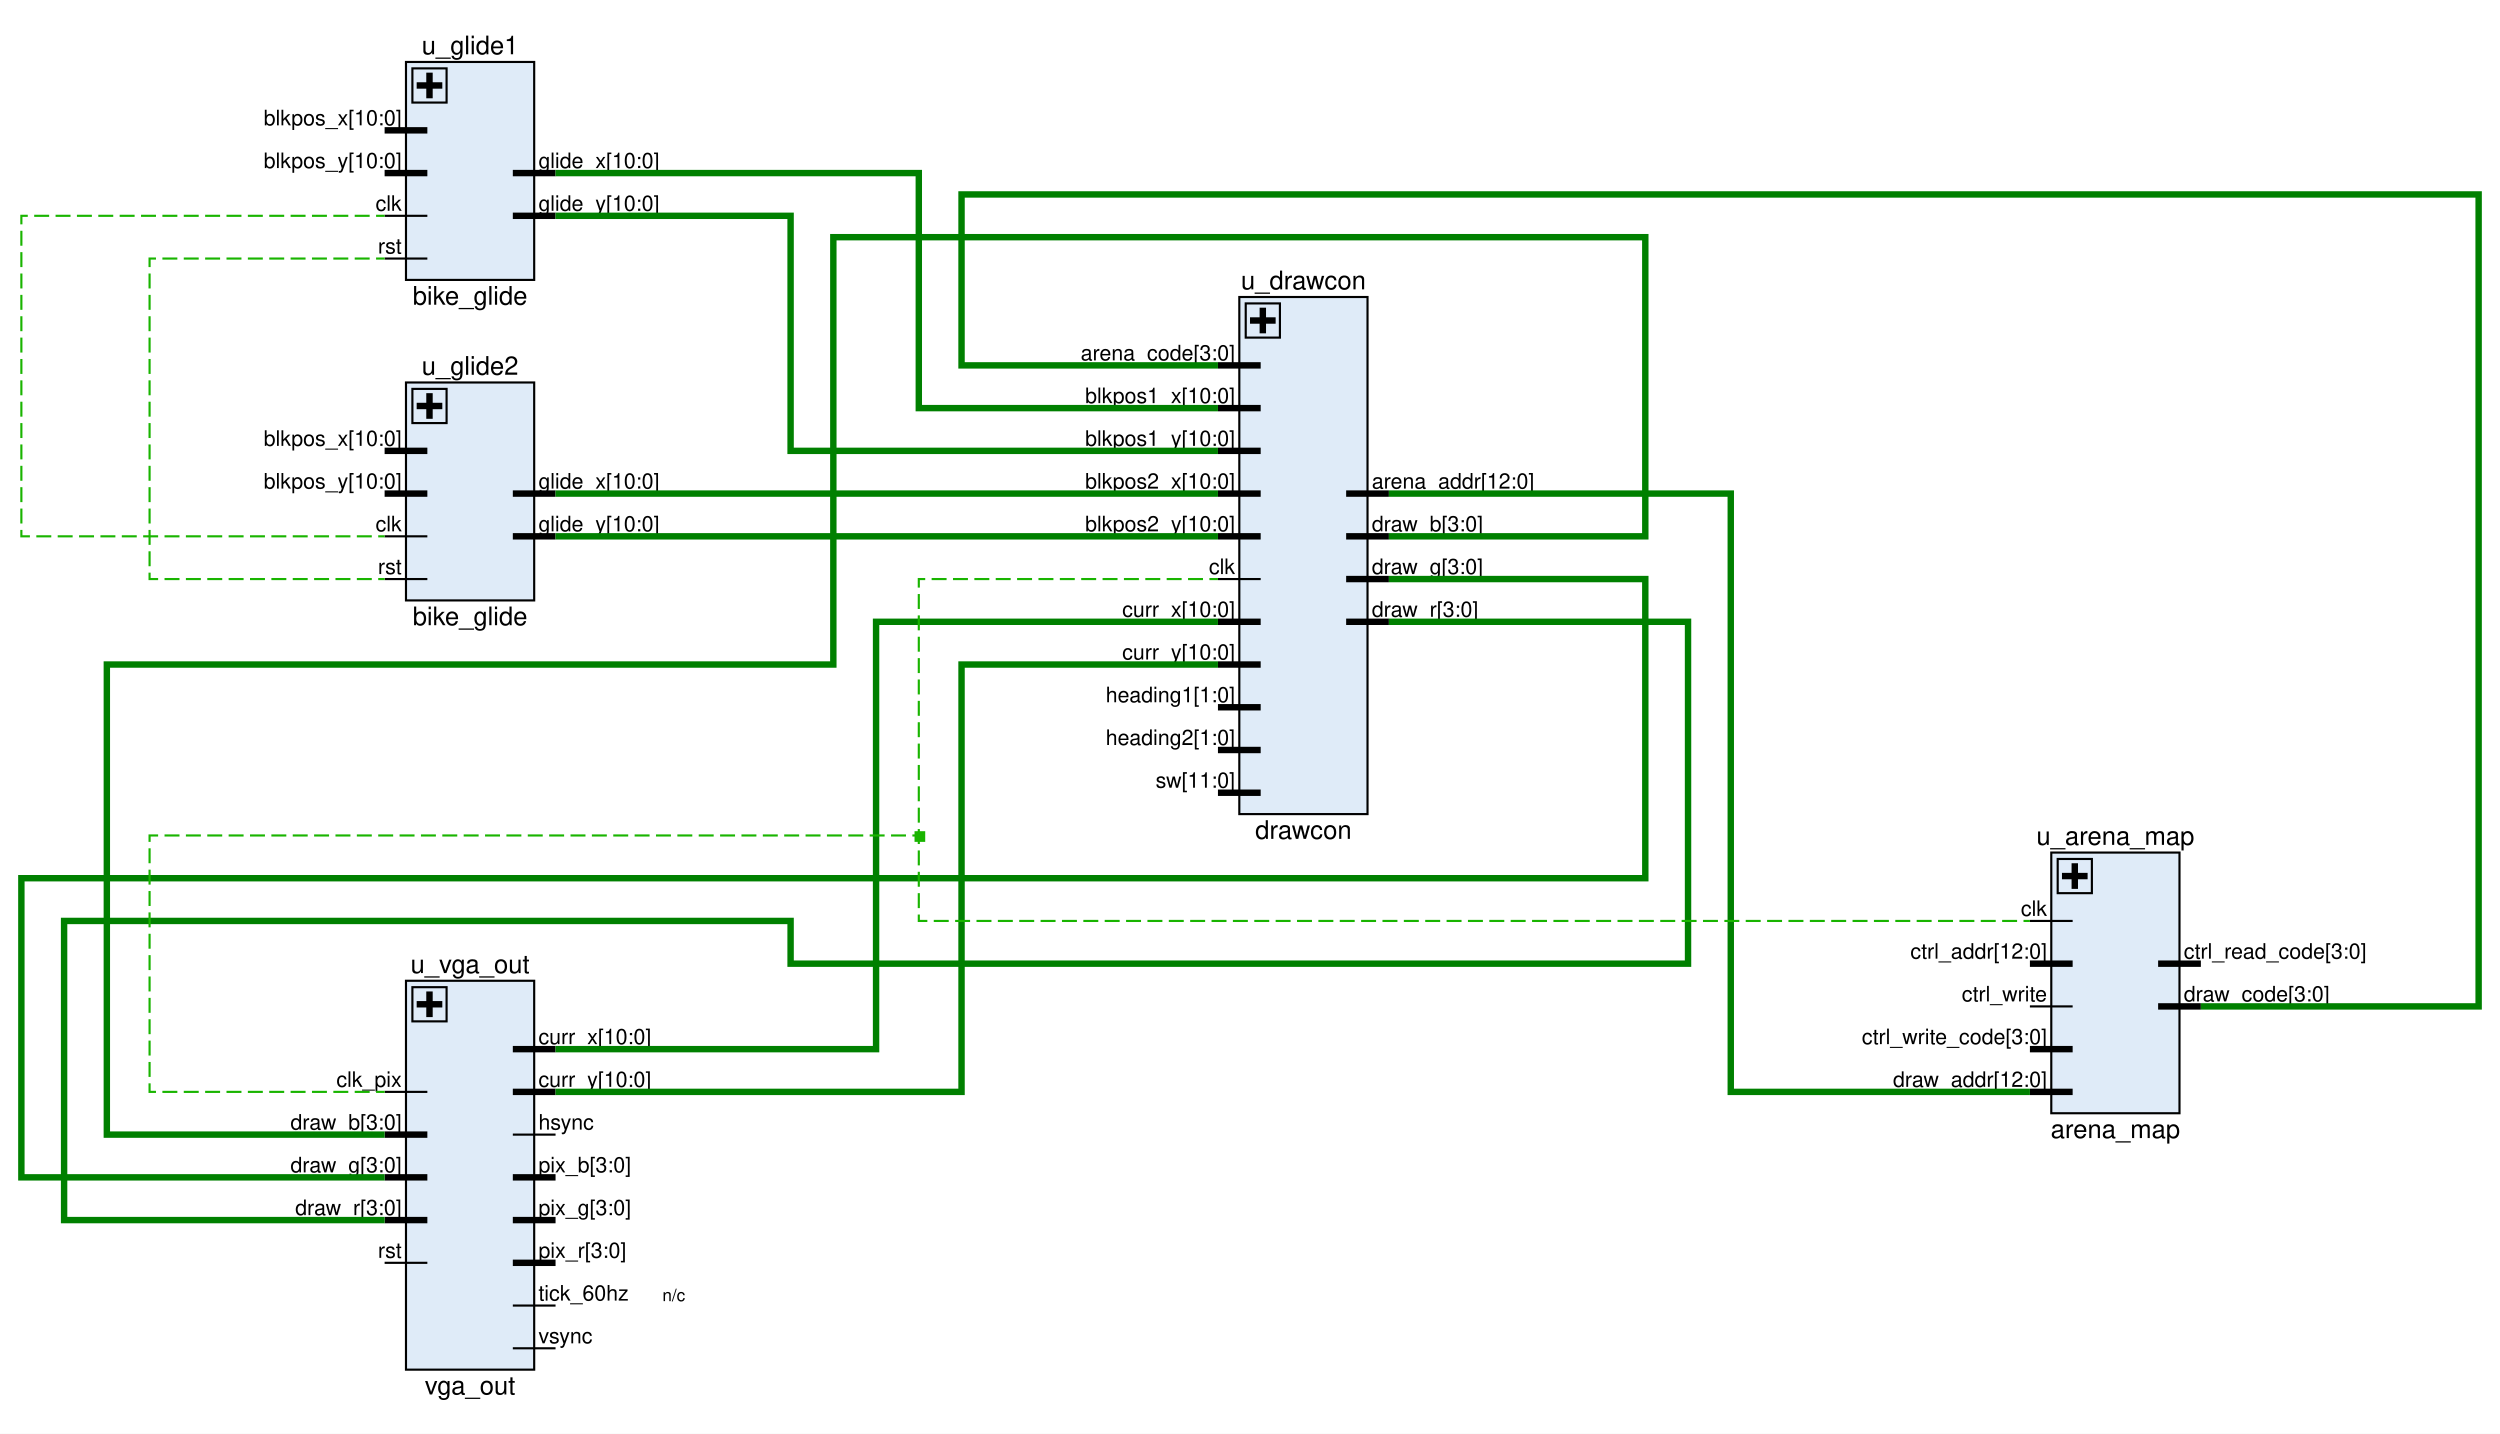
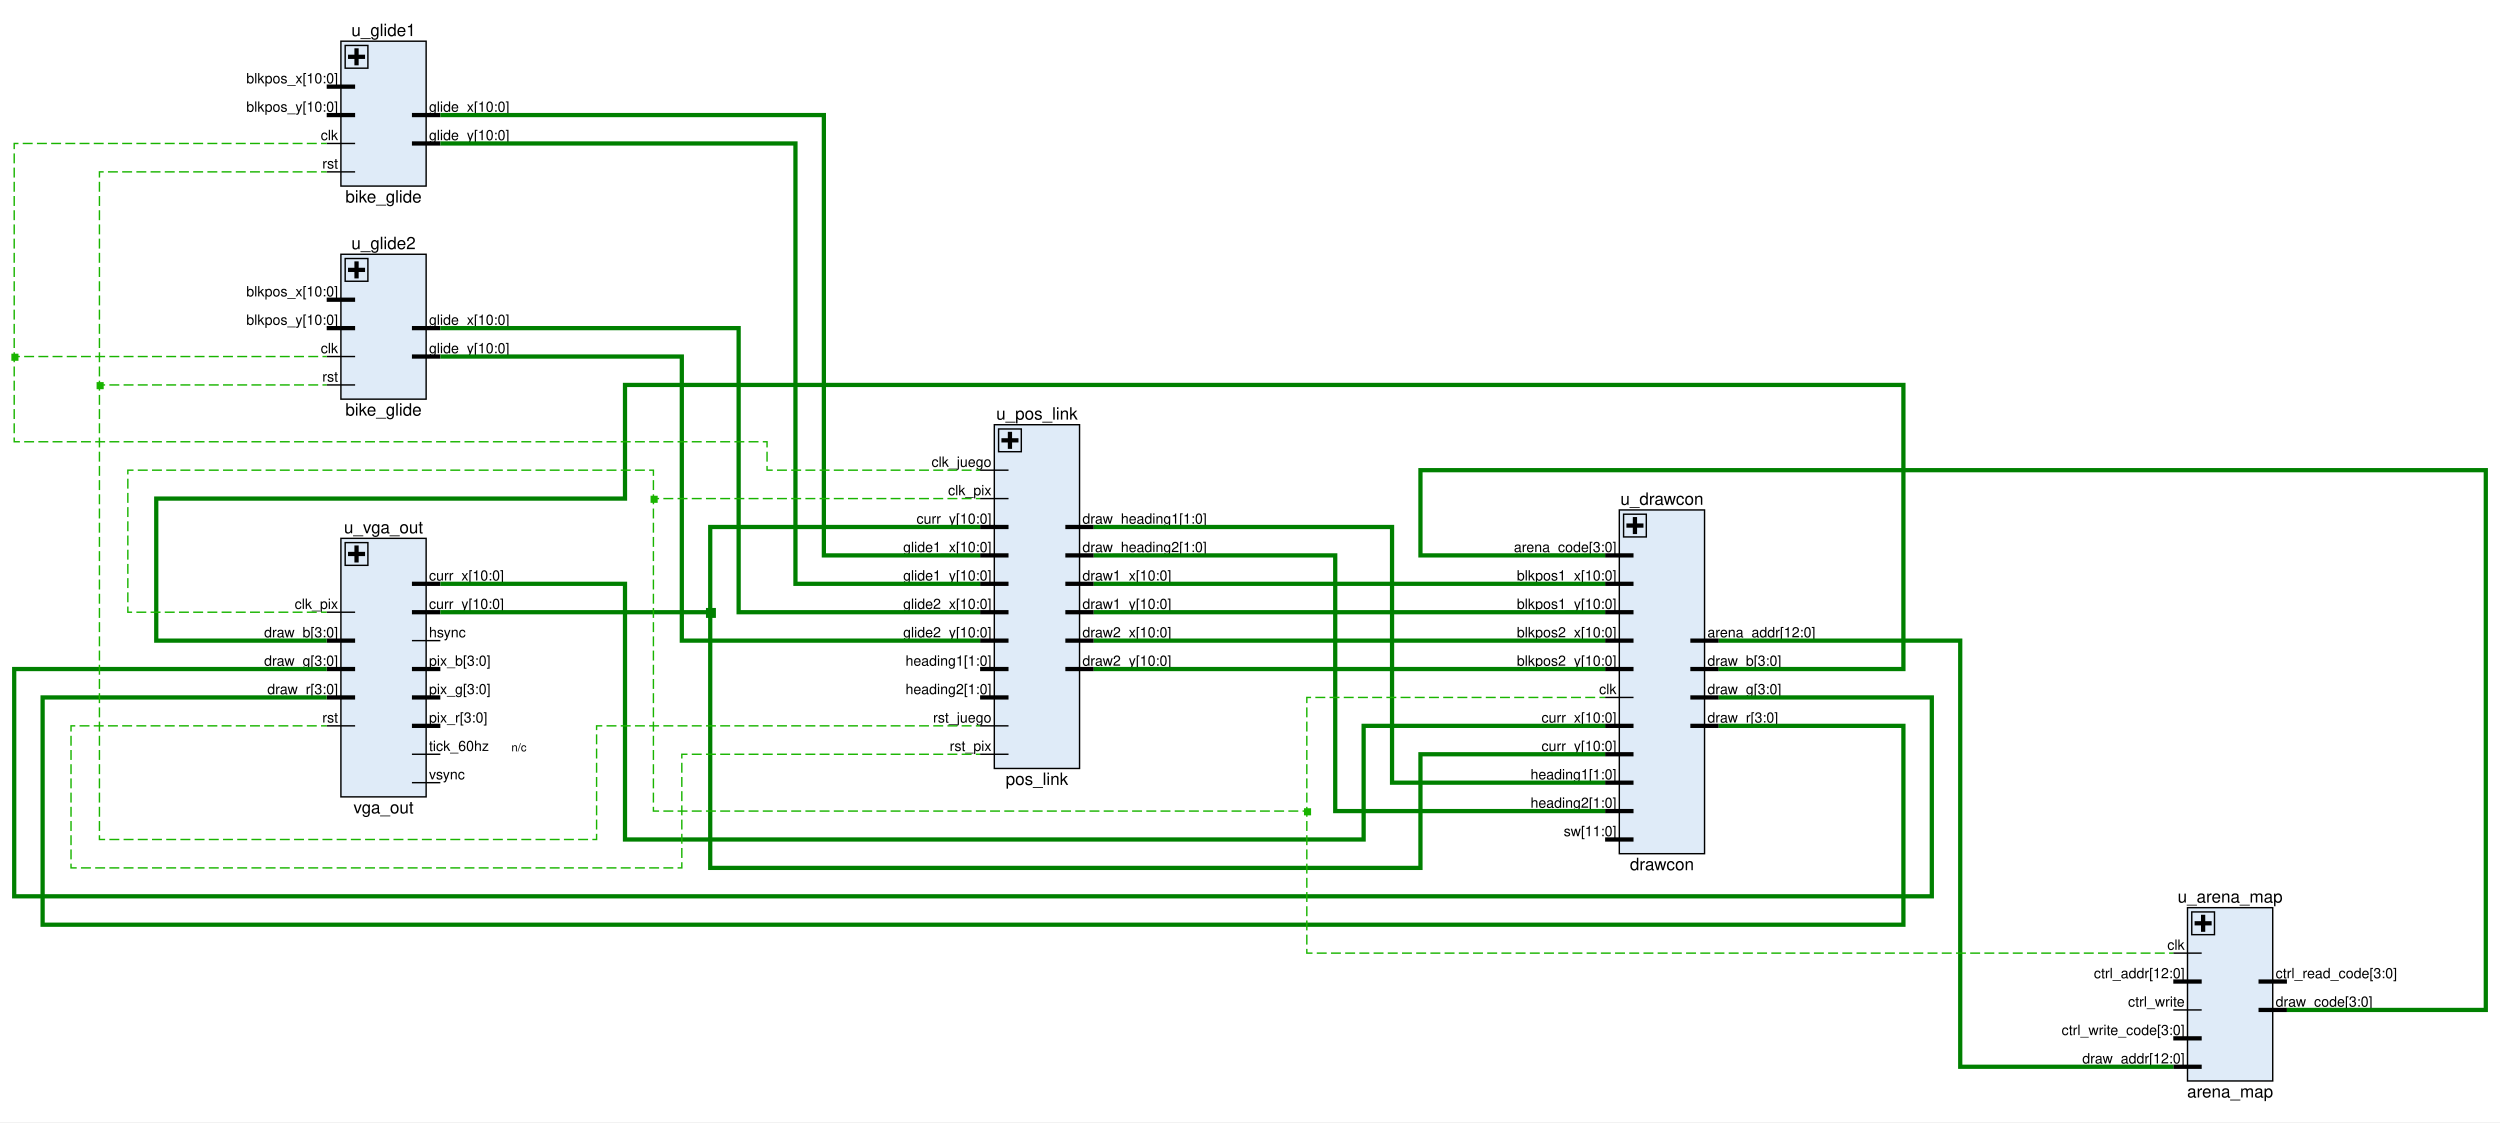
- <svg xmlns="http://www.w3.org/2000/svg" viewBox="0 0 1170 671" preserveAspectRatio="xMidYMid meet" version="1.1" baseProfile="full" xml:space="preserve">
+ <svg xmlns="http://www.w3.org/2000/svg" viewBox="0 0 1760 790" preserveAspectRatio="xMidYMid meet" version="1.1" baseProfile="full" xml:space="preserve">
  <clipPath id="clippingbbox">
-     <rect x="0" y="0" width="1170" height="671" />
+     <rect x="0" y="0" width="1760" height="790" />
  </clipPath>
  <g stroke="#19b400" stroke-width="1" stroke-linecap="butt" stroke-linejoin="miter" stroke-miterlimit="4" stroke-dasharray="none" stroke-dashoffset="0" fill="none" font-family="Helvetica" font-style="normal" font-size="12" writing-mode="lr-tb" cursor="crosshair" clip-path="url(#clippingbbox)">
-     <path d="M0 0h1170v672h-1170z" stroke="none" fill="white" />
-     <path d="M190 29h60v102h-60z" stroke="none" fill="#dfebf8" />
-     <g stroke="black">
-       <path d="M190 29h60v102h-60z" />
-     </g>
-     <g stroke="black" stroke-width="3">
-       <path d="M201 34v12" />
-       <path d="M195 40h12" />
-     </g>
-     <g stroke="black">
-       <path d="M193 32h16v16h-16z" />
-       <text x="220" y="27" fill="black" stroke-width="0" text-anchor="middle" dy="-1.6">u_glide1</text>
-       <text x="220" y="133" fill="black" stroke-width="0" text-anchor="middle" dy="9.6">bike_glide</text>
-       <path d="M180 101h10" />
-       <text x="188" y="100" fill="black" stroke-width="0" font-size="10" text-anchor="end" dy="-1.333">clk</text>
-       <path d="M180 121h10" />
-       <text x="188" y="120" fill="black" stroke-width="0" font-size="10" text-anchor="end" dy="-1.333">rst</text>
-     </g>
-     <g stroke="black" stroke-width="3">
-       <path d="M180 61h10" />
-       <text x="188" y="60" fill="black" stroke-width="0" font-size="10" text-anchor="end" dy="-1.333">blkpos_x[10:0]</text>
-       <path d="M180 81h10" />
-       <text x="188" y="80" fill="black" stroke-width="0" font-size="10" text-anchor="end" dy="-1.333">blkpos_y[10:0]</text>
-       <path d="M260 81h-10" />
-       <text x="252" y="80" fill="black" stroke-width="0" font-size="10" dy="-1.333">glide_x[10:0]</text>
-       <path d="M260 101h-10" />
-       <text x="252" y="100" fill="black" stroke-width="0" font-size="10" dy="-1.333">glide_y[10:0]</text>
-     </g>
-     <g stroke="black">
-       <path d="M200 101h-10" />
-       <path d="M200 121h-10" />
-     </g>
-     <g stroke="black" stroke-width="3">
-       <path d="M200 61h-10" />
-       <path d="M200 81h-10" />
-       <path d="M240 81h10" />
-       <path d="M240 101h10" />
-       <path d="M190 179h60v102h-60z" stroke="none" fill="#dfebf8" />
-     </g>
-     <g stroke="black">
-       <path d="M190 179h60v102h-60z" />
-     </g>
-     <g stroke="black" stroke-width="3">
-       <path d="M201 184v12" />
-       <path d="M195 190h12" />
-     </g>
-     <g stroke="black">
-       <path d="M193 182h16v16h-16z" />
-       <text x="220" y="177" fill="black" stroke-width="0" text-anchor="middle" dy="-1.6">u_glide2</text>
-       <text x="220" y="283" fill="black" stroke-width="0" text-anchor="middle" dy="9.6">bike_glide</text>
-       <path d="M180 251h10" />
-       <text x="188" y="250" fill="black" stroke-width="0" font-size="10" text-anchor="end" dy="-1.333">clk</text>
-       <path d="M180 271h10" />
-       <text x="188" y="270" fill="black" stroke-width="0" font-size="10" text-anchor="end" dy="-1.333">rst</text>
-     </g>
-     <g stroke="black" stroke-width="3">
-       <path d="M180 211h10" />
-       <text x="188" y="210" fill="black" stroke-width="0" font-size="10" text-anchor="end" dy="-1.333">blkpos_x[10:0]</text>
-       <path d="M180 231h10" />
-       <text x="188" y="230" fill="black" stroke-width="0" font-size="10" text-anchor="end" dy="-1.333">blkpos_y[10:0]</text>
-       <path d="M260 231h-10" />
-       <text x="252" y="230" fill="black" stroke-width="0" font-size="10" dy="-1.333">glide_x[10:0]</text>
-       <path d="M260 251h-10" />
-       <text x="252" y="250" fill="black" stroke-width="0" font-size="10" dy="-1.333">glide_y[10:0]</text>
-     </g>
-     <g stroke="black">
-       <path d="M200 251h-10" />
-       <path d="M200 271h-10" />
-     </g>
-     <g stroke="black" stroke-width="3">
-       <path d="M200 211h-10" />
-       <path d="M200 231h-10" />
-       <path d="M240 231h10" />
-       <path d="M240 251h10" />
-       <path d="M190 459h60v182h-60z" stroke="none" fill="#dfebf8" />
-     </g>
-     <g stroke="black">
-       <path d="M190 459h60v182h-60z" />
-     </g>
-     <g stroke="black" stroke-width="3">
-       <path d="M201 464v12" />
-       <path d="M195 470h12" />
-     </g>
-     <g stroke="black">
-       <path d="M193 462h16v16h-16z" />
-       <text x="220" y="457" fill="black" stroke-width="0" text-anchor="middle" dy="-1.6">u_vga_out</text>
-       <text x="220" y="643" fill="black" stroke-width="0" text-anchor="middle" dy="9.6">vga_out</text>
-       <path d="M180 511h10" />
-       <text x="188" y="510" fill="black" stroke-width="0" font-size="10" text-anchor="end" dy="-1.333">clk_pix</text>
-       <path d="M260 531h-10" />
-       <text x="252" y="530" fill="black" stroke-width="0" font-size="10" dy="-1.333">hsync</text>
-       <path d="M180 591h10" />
-       <text x="188" y="590" fill="black" stroke-width="0" font-size="10" text-anchor="end" dy="-1.333">rst</text>
-       <path d="M260 611h-10" />
-       <text x="252" y="610" fill="black" stroke-width="0" font-size="10" dy="-1.333">tick_60hz</text>
-       <text x="310" y="610" fill="black" stroke-width="0" font-size="8" dy="-1.067">n/c</text>
-       <path d="M260 631h-10" />
-       <text x="252" y="630" fill="black" stroke-width="0" font-size="10" dy="-1.333">vsync</text>
-     </g>
-     <g stroke="black" stroke-width="3">
-       <path d="M260 491h-10" />
-       <text x="252" y="490" fill="black" stroke-width="0" font-size="10" dy="-1.333">curr_x[10:0]</text>
-       <path d="M260 511h-10" />
-       <text x="252" y="510" fill="black" stroke-width="0" font-size="10" dy="-1.333">curr_y[10:0]</text>
-       <path d="M180 531h10" />
-       <text x="188" y="530" fill="black" stroke-width="0" font-size="10" text-anchor="end" dy="-1.333">draw_b[3:0]</text>
-       <path d="M180 551h10" />
-       <text x="188" y="550" fill="black" stroke-width="0" font-size="10" text-anchor="end" dy="-1.333">draw_g[3:0]</text>
-       <path d="M180 571h10" />
-       <text x="188" y="570" fill="black" stroke-width="0" font-size="10" text-anchor="end" dy="-1.333">draw_r[3:0]</text>
-       <path d="M260 551h-10" />
-       <text x="252" y="550" fill="black" stroke-width="0" font-size="10" dy="-1.333">pix_b[3:0]</text>
-       <path d="M260 571h-10" />
-       <text x="252" y="570" fill="black" stroke-width="0" font-size="10" dy="-1.333">pix_g[3:0]</text>
-       <path d="M260 591h-10" />
-       <text x="252" y="590" fill="black" stroke-width="0" font-size="10" dy="-1.333">pix_r[3:0]</text>
-     </g>
-     <g stroke="black">
-       <path d="M200 511h-10" />
-       <path d="M240 531h10" />
-       <path d="M200 591h-10" />
-       <path d="M240 611h10" />
-       <path d="M240 631h10" />
-     </g>
-     <g stroke="black" stroke-width="3">
-       <path d="M240 491h10" />
-       <path d="M240 511h10" />
-       <path d="M200 531h-10" />
-       <path d="M200 551h-10" />
-       <path d="M200 571h-10" />
-       <path d="M240 551h10" />
-       <path d="M240 571h10" />
-       <path d="M240 591h10" />
-       <path d="M580 139h60v242h-60z" stroke="none" fill="#dfebf8" />
-     </g>
-     <g stroke="black">
-       <path d="M580 139h60v242h-60z" />
-     </g>
-     <g stroke="black" stroke-width="3">
-       <path d="M591 144v12" />
-       <path d="M585 150h12" />
-     </g>
-     <g stroke="black">
-       <path d="M583 142h16v16h-16z" />
-       <text x="610" y="137" fill="black" stroke-width="0" text-anchor="middle" dy="-1.6">u_drawcon</text>
-       <text x="610" y="383" fill="black" stroke-width="0" text-anchor="middle" dy="9.6">drawcon</text>
-       <path d="M570 271h10" />
-       <text x="578" y="270" fill="black" stroke-width="0" font-size="10" text-anchor="end" dy="-1.333">clk</text>
-     </g>
-     <g stroke="black" stroke-width="3">
-       <path d="M650 231h-10" />
-       <text x="642" y="230" fill="black" stroke-width="0" font-size="10" dy="-1.333">arena_addr[12:0]</text>
-       <path d="M570 171h10" />
-       <text x="578" y="170" fill="black" stroke-width="0" font-size="10" text-anchor="end" dy="-1.333">arena_code[3:0]</text>
-       <path d="M570 191h10" />
-       <text x="578" y="190" fill="black" stroke-width="0" font-size="10" text-anchor="end" dy="-1.333">blkpos1_x[10:0]</text>
-       <path d="M570 211h10" />
-       <text x="578" y="210" fill="black" stroke-width="0" font-size="10" text-anchor="end" dy="-1.333">blkpos1_y[10:0]</text>
-       <path d="M570 231h10" />
-       <text x="578" y="230" fill="black" stroke-width="0" font-size="10" text-anchor="end" dy="-1.333">blkpos2_x[10:0]</text>
-       <path d="M570 251h10" />
-       <text x="578" y="250" fill="black" stroke-width="0" font-size="10" text-anchor="end" dy="-1.333">blkpos2_y[10:0]</text>
-       <path d="M570 291h10" />
-       <text x="578" y="290" fill="black" stroke-width="0" font-size="10" text-anchor="end" dy="-1.333">curr_x[10:0]</text>
-       <path d="M570 311h10" />
-       <text x="578" y="310" fill="black" stroke-width="0" font-size="10" text-anchor="end" dy="-1.333">curr_y[10:0]</text>
-       <path d="M650 251h-10" />
-       <text x="642" y="250" fill="black" stroke-width="0" font-size="10" dy="-1.333">draw_b[3:0]</text>
-       <path d="M650 271h-10" />
-       <text x="642" y="270" fill="black" stroke-width="0" font-size="10" dy="-1.333">draw_g[3:0]</text>
-       <path d="M650 291h-10" />
-       <text x="642" y="290" fill="black" stroke-width="0" font-size="10" dy="-1.333">draw_r[3:0]</text>
-       <path d="M570 331h10" />
-       <text x="578" y="330" fill="black" stroke-width="0" font-size="10" text-anchor="end" dy="-1.333">heading1[1:0]</text>
-       <path d="M570 351h10" />
-       <text x="578" y="350" fill="black" stroke-width="0" font-size="10" text-anchor="end" dy="-1.333">heading2[1:0]</text>
-       <path d="M570 371h10" />
-       <text x="578" y="370" fill="black" stroke-width="0" font-size="10" text-anchor="end" dy="-1.333">sw[11:0]</text>
-     </g>
-     <g stroke="black">
-       <path d="M590 271h-10" />
-     </g>
-     <g stroke="black" stroke-width="3">
-       <path d="M630 231h10" />
-       <path d="M590 171h-10" />
-       <path d="M590 191h-10" />
-       <path d="M590 211h-10" />
-       <path d="M590 231h-10" />
-       <path d="M590 251h-10" />
-       <path d="M590 291h-10" />
-       <path d="M590 311h-10" />
-       <path d="M630 251h10" />
-       <path d="M630 271h10" />
-       <path d="M630 291h10" />
-       <path d="M590 331h-10" />
-       <path d="M590 351h-10" />
-       <path d="M590 371h-10" />
-       <path d="M960 399h60v122h-60z" stroke="none" fill="#dfebf8" />
-     </g>
-     <g stroke="black">
-       <path d="M960 399h60v122h-60z" />
-     </g>
-     <g stroke="black" stroke-width="3">
-       <path d="M971 404v12" />
-       <path d="M965 410h12" />
-     </g>
-     <g stroke="black">
-       <path d="M963 402h16v16h-16z" />
-       <text x="990" y="397" fill="black" stroke-width="0" text-anchor="middle" dy="-1.6">u_arena_map</text>
-       <text x="990" y="523" fill="black" stroke-width="0" text-anchor="middle" dy="9.6">arena_map</text>
-       <path d="M950 431h10" />
-       <text x="958" y="430" fill="black" stroke-width="0" font-size="10" text-anchor="end" dy="-1.333">clk</text>
-       <path d="M950 471h10" />
-       <text x="958" y="470" fill="black" stroke-width="0" font-size="10" text-anchor="end" dy="-1.333">ctrl_write</text>
-     </g>
-     <g stroke="black" stroke-width="3">
-       <path d="M950 451h10" />
-       <text x="958" y="450" fill="black" stroke-width="0" font-size="10" text-anchor="end" dy="-1.333">ctrl_addr[12:0]</text>
-       <path d="M1030 451h-10" />
-       <text x="1022" y="450" fill="black" stroke-width="0" font-size="10" dy="-1.333">ctrl_read_code[3:0]</text>
-       <path d="M950 491h10" />
-       <text x="958" y="490" fill="black" stroke-width="0" font-size="10" text-anchor="end" dy="-1.333">ctrl_write_code[3:0]</text>
-       <path d="M950 511h10" />
-       <text x="958" y="510" fill="black" stroke-width="0" font-size="10" text-anchor="end" dy="-1.333">draw_addr[12:0]</text>
-       <path d="M1030 471h-10" />
-       <text x="1022" y="470" fill="black" stroke-width="0" font-size="10" dy="-1.333">draw_code[3:0]</text>
-     </g>
-     <g stroke="black">
-       <path d="M970 431h-10" />
-       <path d="M970 471h-10" />
-     </g>
-     <g stroke="black" stroke-width="3">
-       <path d="M970 451h-10" />
-       <path d="M1010 451h10" />
-       <path d="M970 491h-10" />
-       <path d="M970 511h-10" />
-       <path d="M1010 471h10" />
+     <path d="M0 0h1760v791h-1760z" stroke="none" fill="white" />
+     <path d="M240 29h60v102h-60z" stroke="none" fill="#dfebf8" />
+     <g stroke="black">
+       <path d="M240 29h60v102h-60z" />
+     </g>
+     <g stroke="black" stroke-width="3">
+       <path d="M251 34v12" />
+       <path d="M245 40h12" />
+     </g>
+     <g stroke="black">
+       <path d="M243 32h16v16h-16z" />
+       <text x="270" y="27" fill="black" stroke-width="0" text-anchor="middle" dy="-1.6">u_glide1</text>
+       <text x="270" y="133" fill="black" stroke-width="0" text-anchor="middle" dy="9.6">bike_glide</text>
+       <path d="M230 101h10" />
+       <text x="238" y="100" fill="black" stroke-width="0" font-size="10" text-anchor="end" dy="-1.333">clk</text>
+       <path d="M230 121h10" />
+       <text x="238" y="120" fill="black" stroke-width="0" font-size="10" text-anchor="end" dy="-1.333">rst</text>
+     </g>
+     <g stroke="black" stroke-width="3">
+       <path d="M230 61h10" />
+       <text x="238" y="60" fill="black" stroke-width="0" font-size="10" text-anchor="end" dy="-1.333">blkpos_x[10:0]</text>
+       <path d="M230 81h10" />
+       <text x="238" y="80" fill="black" stroke-width="0" font-size="10" text-anchor="end" dy="-1.333">blkpos_y[10:0]</text>
+       <path d="M310 81h-10" />
+       <text x="302" y="80" fill="black" stroke-width="0" font-size="10" dy="-1.333">glide_x[10:0]</text>
+       <path d="M310 101h-10" />
+       <text x="302" y="100" fill="black" stroke-width="0" font-size="10" dy="-1.333">glide_y[10:0]</text>
+     </g>
+     <g stroke="black">
+       <path d="M250 101h-10" />
+       <path d="M250 121h-10" />
+     </g>
+     <g stroke="black" stroke-width="3">
+       <path d="M250 61h-10" />
+       <path d="M250 81h-10" />
+       <path d="M290 81h10" />
+       <path d="M290 101h10" />
+       <path d="M240 179h60v102h-60z" stroke="none" fill="#dfebf8" />
+     </g>
+     <g stroke="black">
+       <path d="M240 179h60v102h-60z" />
+     </g>
+     <g stroke="black" stroke-width="3">
+       <path d="M251 184v12" />
+       <path d="M245 190h12" />
+     </g>
+     <g stroke="black">
+       <path d="M243 182h16v16h-16z" />
+       <text x="270" y="177" fill="black" stroke-width="0" text-anchor="middle" dy="-1.6">u_glide2</text>
+       <text x="270" y="283" fill="black" stroke-width="0" text-anchor="middle" dy="9.6">bike_glide</text>
+       <path d="M230 251h10" />
+       <text x="238" y="250" fill="black" stroke-width="0" font-size="10" text-anchor="end" dy="-1.333">clk</text>
+       <path d="M230 271h10" />
+       <text x="238" y="270" fill="black" stroke-width="0" font-size="10" text-anchor="end" dy="-1.333">rst</text>
+     </g>
+     <g stroke="black" stroke-width="3">
+       <path d="M230 211h10" />
+       <text x="238" y="210" fill="black" stroke-width="0" font-size="10" text-anchor="end" dy="-1.333">blkpos_x[10:0]</text>
+       <path d="M230 231h10" />
+       <text x="238" y="230" fill="black" stroke-width="0" font-size="10" text-anchor="end" dy="-1.333">blkpos_y[10:0]</text>
+       <path d="M310 231h-10" />
+       <text x="302" y="230" fill="black" stroke-width="0" font-size="10" dy="-1.333">glide_x[10:0]</text>
+       <path d="M310 251h-10" />
+       <text x="302" y="250" fill="black" stroke-width="0" font-size="10" dy="-1.333">glide_y[10:0]</text>
+     </g>
+     <g stroke="black">
+       <path d="M250 251h-10" />
+       <path d="M250 271h-10" />
+     </g>
+     <g stroke="black" stroke-width="3">
+       <path d="M250 211h-10" />
+       <path d="M250 231h-10" />
+       <path d="M290 231h10" />
+       <path d="M290 251h10" />
+       <path d="M240 379h60v182h-60z" stroke="none" fill="#dfebf8" />
+     </g>
+     <g stroke="black">
+       <path d="M240 379h60v182h-60z" />
+     </g>
+     <g stroke="black" stroke-width="3">
+       <path d="M251 384v12" />
+       <path d="M245 390h12" />
+     </g>
+     <g stroke="black">
+       <path d="M243 382h16v16h-16z" />
+       <text x="270" y="377" fill="black" stroke-width="0" text-anchor="middle" dy="-1.6">u_vga_out</text>
+       <text x="270" y="563" fill="black" stroke-width="0" text-anchor="middle" dy="9.6">vga_out</text>
+       <path d="M230 431h10" />
+       <text x="238" y="430" fill="black" stroke-width="0" font-size="10" text-anchor="end" dy="-1.333">clk_pix</text>
+       <path d="M310 451h-10" />
+       <text x="302" y="450" fill="black" stroke-width="0" font-size="10" dy="-1.333">hsync</text>
+       <path d="M230 511h10" />
+       <text x="238" y="510" fill="black" stroke-width="0" font-size="10" text-anchor="end" dy="-1.333">rst</text>
+       <path d="M310 531h-10" />
+       <text x="302" y="530" fill="black" stroke-width="0" font-size="10" dy="-1.333">tick_60hz</text>
+       <text x="360" y="530" fill="black" stroke-width="0" font-size="8" dy="-1.067">n/c</text>
+       <path d="M310 551h-10" />
+       <text x="302" y="550" fill="black" stroke-width="0" font-size="10" dy="-1.333">vsync</text>
+     </g>
+     <g stroke="black" stroke-width="3">
+       <path d="M310 411h-10" />
+       <text x="302" y="410" fill="black" stroke-width="0" font-size="10" dy="-1.333">curr_x[10:0]</text>
+       <path d="M310 431h-10" />
+       <text x="302" y="430" fill="black" stroke-width="0" font-size="10" dy="-1.333">curr_y[10:0]</text>
+       <path d="M230 451h10" />
+       <text x="238" y="450" fill="black" stroke-width="0" font-size="10" text-anchor="end" dy="-1.333">draw_b[3:0]</text>
+       <path d="M230 471h10" />
+       <text x="238" y="470" fill="black" stroke-width="0" font-size="10" text-anchor="end" dy="-1.333">draw_g[3:0]</text>
+       <path d="M230 491h10" />
+       <text x="238" y="490" fill="black" stroke-width="0" font-size="10" text-anchor="end" dy="-1.333">draw_r[3:0]</text>
+       <path d="M310 471h-10" />
+       <text x="302" y="470" fill="black" stroke-width="0" font-size="10" dy="-1.333">pix_b[3:0]</text>
+       <path d="M310 491h-10" />
+       <text x="302" y="490" fill="black" stroke-width="0" font-size="10" dy="-1.333">pix_g[3:0]</text>
+       <path d="M310 511h-10" />
+       <text x="302" y="510" fill="black" stroke-width="0" font-size="10" dy="-1.333">pix_r[3:0]</text>
+     </g>
+     <g stroke="black">
+       <path d="M250 431h-10" />
+       <path d="M290 451h10" />
+       <path d="M250 511h-10" />
+       <path d="M290 531h10" />
+       <path d="M290 551h10" />
+     </g>
+     <g stroke="black" stroke-width="3">
+       <path d="M290 411h10" />
+       <path d="M290 431h10" />
+       <path d="M250 451h-10" />
+       <path d="M250 471h-10" />
+       <path d="M250 491h-10" />
+       <path d="M290 471h10" />
+       <path d="M290 491h10" />
+       <path d="M290 511h10" />
+       <path d="M700 299h60v242h-60z" stroke="none" fill="#dfebf8" />
+     </g>
+     <g stroke="black">
+       <path d="M700 299h60v242h-60z" />
+     </g>
+     <g stroke="black" stroke-width="3">
+       <path d="M711 304v12" />
+       <path d="M705 310h12" />
+     </g>
+     <g stroke="black">
+       <path d="M703 302h16v16h-16z" />
+       <text x="730" y="297" fill="black" stroke-width="0" text-anchor="middle" dy="-1.6">u_pos_link</text>
+       <text x="730" y="543" fill="black" stroke-width="0" text-anchor="middle" dy="9.6">pos_link</text>
+       <path d="M690 331h10" />
+       <text x="698" y="330" fill="black" stroke-width="0" font-size="10" text-anchor="end" dy="-1.333">clk_juego</text>
+       <path d="M690 351h10" />
+       <text x="698" y="350" fill="black" stroke-width="0" font-size="10" text-anchor="end" dy="-1.333">clk_pix</text>
+       <path d="M690 511h10" />
+       <text x="698" y="510" fill="black" stroke-width="0" font-size="10" text-anchor="end" dy="-1.333">rst_juego</text>
+       <path d="M690 531h10" />
+       <text x="698" y="530" fill="black" stroke-width="0" font-size="10" text-anchor="end" dy="-1.333">rst_pix</text>
+     </g>
+     <g stroke="black" stroke-width="3">
+       <path d="M690 371h10" />
+       <text x="698" y="370" fill="black" stroke-width="0" font-size="10" text-anchor="end" dy="-1.333">curr_y[10:0]</text>
+       <path d="M770 411h-10" />
+       <text x="762" y="410" fill="black" stroke-width="0" font-size="10" dy="-1.333">draw1_x[10:0]</text>
+       <path d="M770 431h-10" />
+       <text x="762" y="430" fill="black" stroke-width="0" font-size="10" dy="-1.333">draw1_y[10:0]</text>
+       <path d="M770 451h-10" />
+       <text x="762" y="450" fill="black" stroke-width="0" font-size="10" dy="-1.333">draw2_x[10:0]</text>
+       <path d="M770 471h-10" />
+       <text x="762" y="470" fill="black" stroke-width="0" font-size="10" dy="-1.333">draw2_y[10:0]</text>
+       <path d="M770 371h-10" />
+       <text x="762" y="370" fill="black" stroke-width="0" font-size="10" dy="-1.333">draw_heading1[1:0]</text>
+       <path d="M770 391h-10" />
+       <text x="762" y="390" fill="black" stroke-width="0" font-size="10" dy="-1.333">draw_heading2[1:0]</text>
+       <path d="M690 391h10" />
+       <text x="698" y="390" fill="black" stroke-width="0" font-size="10" text-anchor="end" dy="-1.333">glide1_x[10:0]</text>
+       <path d="M690 411h10" />
+       <text x="698" y="410" fill="black" stroke-width="0" font-size="10" text-anchor="end" dy="-1.333">glide1_y[10:0]</text>
+       <path d="M690 431h10" />
+       <text x="698" y="430" fill="black" stroke-width="0" font-size="10" text-anchor="end" dy="-1.333">glide2_x[10:0]</text>
+       <path d="M690 451h10" />
+       <text x="698" y="450" fill="black" stroke-width="0" font-size="10" text-anchor="end" dy="-1.333">glide2_y[10:0]</text>
+       <path d="M690 471h10" />
+       <text x="698" y="470" fill="black" stroke-width="0" font-size="10" text-anchor="end" dy="-1.333">heading1[1:0]</text>
+       <path d="M690 491h10" />
+       <text x="698" y="490" fill="black" stroke-width="0" font-size="10" text-anchor="end" dy="-1.333">heading2[1:0]</text>
+     </g>
+     <g stroke="black">
+       <path d="M710 331h-10" />
+       <path d="M710 351h-10" />
+       <path d="M710 511h-10" />
+       <path d="M710 531h-10" />
+     </g>
+     <g stroke="black" stroke-width="3">
+       <path d="M710 371h-10" />
+       <path d="M750 411h10" />
+       <path d="M750 431h10" />
+       <path d="M750 451h10" />
+       <path d="M750 471h10" />
+       <path d="M750 371h10" />
+       <path d="M750 391h10" />
+       <path d="M710 391h-10" />
+       <path d="M710 411h-10" />
+       <path d="M710 431h-10" />
+       <path d="M710 451h-10" />
+       <path d="M710 471h-10" />
+       <path d="M710 491h-10" />
+       <path d="M1140 359h60v242h-60z" stroke="none" fill="#dfebf8" />
+     </g>
+     <g stroke="black">
+       <path d="M1140 359h60v242h-60z" />
+     </g>
+     <g stroke="black" stroke-width="3">
+       <path d="M1151 364v12" />
+       <path d="M1145 370h12" />
+     </g>
+     <g stroke="black">
+       <path d="M1143 362h16v16h-16z" />
+       <text x="1170" y="357" fill="black" stroke-width="0" text-anchor="middle" dy="-1.6">u_drawcon</text>
+       <text x="1170" y="603" fill="black" stroke-width="0" text-anchor="middle" dy="9.6">drawcon</text>
+       <path d="M1130 491h10" />
+       <text x="1138" y="490" fill="black" stroke-width="0" font-size="10" text-anchor="end" dy="-1.333">clk</text>
+     </g>
+     <g stroke="black" stroke-width="3">
+       <path d="M1210 451h-10" />
+       <text x="1202" y="450" fill="black" stroke-width="0" font-size="10" dy="-1.333">arena_addr[12:0]</text>
+       <path d="M1130 391h10" />
+       <text x="1138" y="390" fill="black" stroke-width="0" font-size="10" text-anchor="end" dy="-1.333">arena_code[3:0]</text>
+       <path d="M1130 411h10" />
+       <text x="1138" y="410" fill="black" stroke-width="0" font-size="10" text-anchor="end" dy="-1.333">blkpos1_x[10:0]</text>
+       <path d="M1130 431h10" />
+       <text x="1138" y="430" fill="black" stroke-width="0" font-size="10" text-anchor="end" dy="-1.333">blkpos1_y[10:0]</text>
+       <path d="M1130 451h10" />
+       <text x="1138" y="450" fill="black" stroke-width="0" font-size="10" text-anchor="end" dy="-1.333">blkpos2_x[10:0]</text>
+       <path d="M1130 471h10" />
+       <text x="1138" y="470" fill="black" stroke-width="0" font-size="10" text-anchor="end" dy="-1.333">blkpos2_y[10:0]</text>
+       <path d="M1130 511h10" />
+       <text x="1138" y="510" fill="black" stroke-width="0" font-size="10" text-anchor="end" dy="-1.333">curr_x[10:0]</text>
+       <path d="M1130 531h10" />
+       <text x="1138" y="530" fill="black" stroke-width="0" font-size="10" text-anchor="end" dy="-1.333">curr_y[10:0]</text>
+       <path d="M1210 471h-10" />
+       <text x="1202" y="470" fill="black" stroke-width="0" font-size="10" dy="-1.333">draw_b[3:0]</text>
+       <path d="M1210 491h-10" />
+       <text x="1202" y="490" fill="black" stroke-width="0" font-size="10" dy="-1.333">draw_g[3:0]</text>
+       <path d="M1210 511h-10" />
+       <text x="1202" y="510" fill="black" stroke-width="0" font-size="10" dy="-1.333">draw_r[3:0]</text>
+       <path d="M1130 551h10" />
+       <text x="1138" y="550" fill="black" stroke-width="0" font-size="10" text-anchor="end" dy="-1.333">heading1[1:0]</text>
+       <path d="M1130 571h10" />
+       <text x="1138" y="570" fill="black" stroke-width="0" font-size="10" text-anchor="end" dy="-1.333">heading2[1:0]</text>
+       <path d="M1130 591h10" />
+       <text x="1138" y="590" fill="black" stroke-width="0" font-size="10" text-anchor="end" dy="-1.333">sw[11:0]</text>
+     </g>
+     <g stroke="black">
+       <path d="M1150 491h-10" />
+     </g>
+     <g stroke="black" stroke-width="3">
+       <path d="M1190 451h10" />
+       <path d="M1150 391h-10" />
+       <path d="M1150 411h-10" />
+       <path d="M1150 431h-10" />
+       <path d="M1150 451h-10" />
+       <path d="M1150 471h-10" />
+       <path d="M1150 511h-10" />
+       <path d="M1150 531h-10" />
+       <path d="M1190 471h10" />
+       <path d="M1190 491h10" />
+       <path d="M1190 511h10" />
+       <path d="M1150 551h-10" />
+       <path d="M1150 571h-10" />
+       <path d="M1150 591h-10" />
+       <path d="M1540 639h60v122h-60z" stroke="none" fill="#dfebf8" />
+     </g>
+     <g stroke="black">
+       <path d="M1540 639h60v122h-60z" />
+     </g>
+     <g stroke="black" stroke-width="3">
+       <path d="M1551 644v12" />
+       <path d="M1545 650h12" />
+     </g>
+     <g stroke="black">
+       <path d="M1543 642h16v16h-16z" />
+       <text x="1570" y="637" fill="black" stroke-width="0" text-anchor="middle" dy="-1.6">u_arena_map</text>
+       <text x="1570" y="763" fill="black" stroke-width="0" text-anchor="middle" dy="9.6">arena_map</text>
+       <path d="M1530 671h10" />
+       <text x="1538" y="670" fill="black" stroke-width="0" font-size="10" text-anchor="end" dy="-1.333">clk</text>
+       <path d="M1530 711h10" />
+       <text x="1538" y="710" fill="black" stroke-width="0" font-size="10" text-anchor="end" dy="-1.333">ctrl_write</text>
+     </g>
+     <g stroke="black" stroke-width="3">
+       <path d="M1530 691h10" />
+       <text x="1538" y="690" fill="black" stroke-width="0" font-size="10" text-anchor="end" dy="-1.333">ctrl_addr[12:0]</text>
+       <path d="M1610 691h-10" />
+       <text x="1602" y="690" fill="black" stroke-width="0" font-size="10" dy="-1.333">ctrl_read_code[3:0]</text>
+       <path d="M1530 731h10" />
+       <text x="1538" y="730" fill="black" stroke-width="0" font-size="10" text-anchor="end" dy="-1.333">ctrl_write_code[3:0]</text>
+       <path d="M1530 751h10" />
+       <text x="1538" y="750" fill="black" stroke-width="0" font-size="10" text-anchor="end" dy="-1.333">draw_addr[12:0]</text>
+       <path d="M1610 711h-10" />
+       <text x="1602" y="710" fill="black" stroke-width="0" font-size="10" dy="-1.333">draw_code[3:0]</text>
+     </g>
+     <g stroke="black">
+       <path d="M1550 671h-10" />
+       <path d="M1550 711h-10" />
+     </g>
+     <g stroke="black" stroke-width="3">
+       <path d="M1550 691h-10" />
+       <path d="M1590 691h10" />
+       <path d="M1550 731h-10" />
+       <path d="M1550 751h-10" />
+       <path d="M1590 711h10" />
    </g>
    <g stroke="green" stroke-width="3">
-       <path d="M650 231h160v280h140" />
-       <path d="M570 171h-120v-80h710v380h-130" />
-       <path d="M260 491h150v-200h160" />
-       <path d="M260 511h190v-200h120" />
-       <path d="M180 531h-130v-220h340v-200h380v140h-120" />
-       <path d="M180 551h-170v-140h760v-140h-120" />
-       <path d="M180 571h-150v-140h340v20h420v-160h-140" />
-       <path d="M260 81h170v110h140" />
-       <path d="M260 101h110v110h200" />
-       <path d="M260 231h310" />
-       <path d="M260 251h310" />
+       <path d="M1210 451h170v300h150" />
+       <path d="M1130 391h-130v-60h750v380h-140" />
+       <path d="M310 411h130v180h520v-80h170" />
+       <path d="M690 371h-190v240h500v-80h130" />
+       <path d="M310 431h190" />
+       <path d="M497 428h7v7h-7z" stroke="none" fill="green" />
+       <path d="M230 451h-120v-100h330v-80h900v200h-130" />
+       <path d="M230 471h-220v160h1350v-140h-150" />
+       <path d="M770 371h210v180h150" />
+       <path d="M770 391h170v180h190" />
+       <path d="M230 491h-200v160h1310v-140h-130" />
+       <path d="M770 411h360" />
+       <path d="M770 431h360" />
+       <path d="M770 451h360" />
+       <path d="M770 471h360" />
+       <path d="M310 81h270v310h110" />
+       <path d="M310 101h250v310h130" />
+       <path d="M310 231h210v200h170" />
+       <path d="M310 251h170v200h210" />
    </g>
    <g stroke-dasharray="7,3" stroke-dashoffset="3">
-       <path d="M180 101h-170v150h170" />
-       <path d="M180 511h-110v-120h360" />
-       <path d="M428 389h5v5h-5z" stroke="none" fill="#19b400" />
-       <path d="M570 271h-140v160h520" />
-       <path d="M180 121h-110v150h110" />
+       <path d="M230 101h-220v210h530v20h150" />
+       <path d="M10 251h220" />
+       <path d="M8 249h5v5h-5z" stroke="none" fill="#19b400" />
+       <path d="M230 431h-140v-100h370v240h460" />
+       <path d="M918 569h5v5h-5z" stroke="none" fill="#19b400" />
+       <path d="M460 351h230" />
+       <path d="M458 349h5v5h-5z" stroke="none" fill="#19b400" />
+       <path d="M1130 491h-210v180h610" />
+       <path d="M230 121h-160v470h350v-80h270" />
+       <path d="M70 271h160" />
+       <path d="M68 269h5v5h-5z" stroke="none" fill="#19b400" />
+       <path d="M230 511h-180v100h430v-80h210" />
    </g>
  </g>
</svg>
